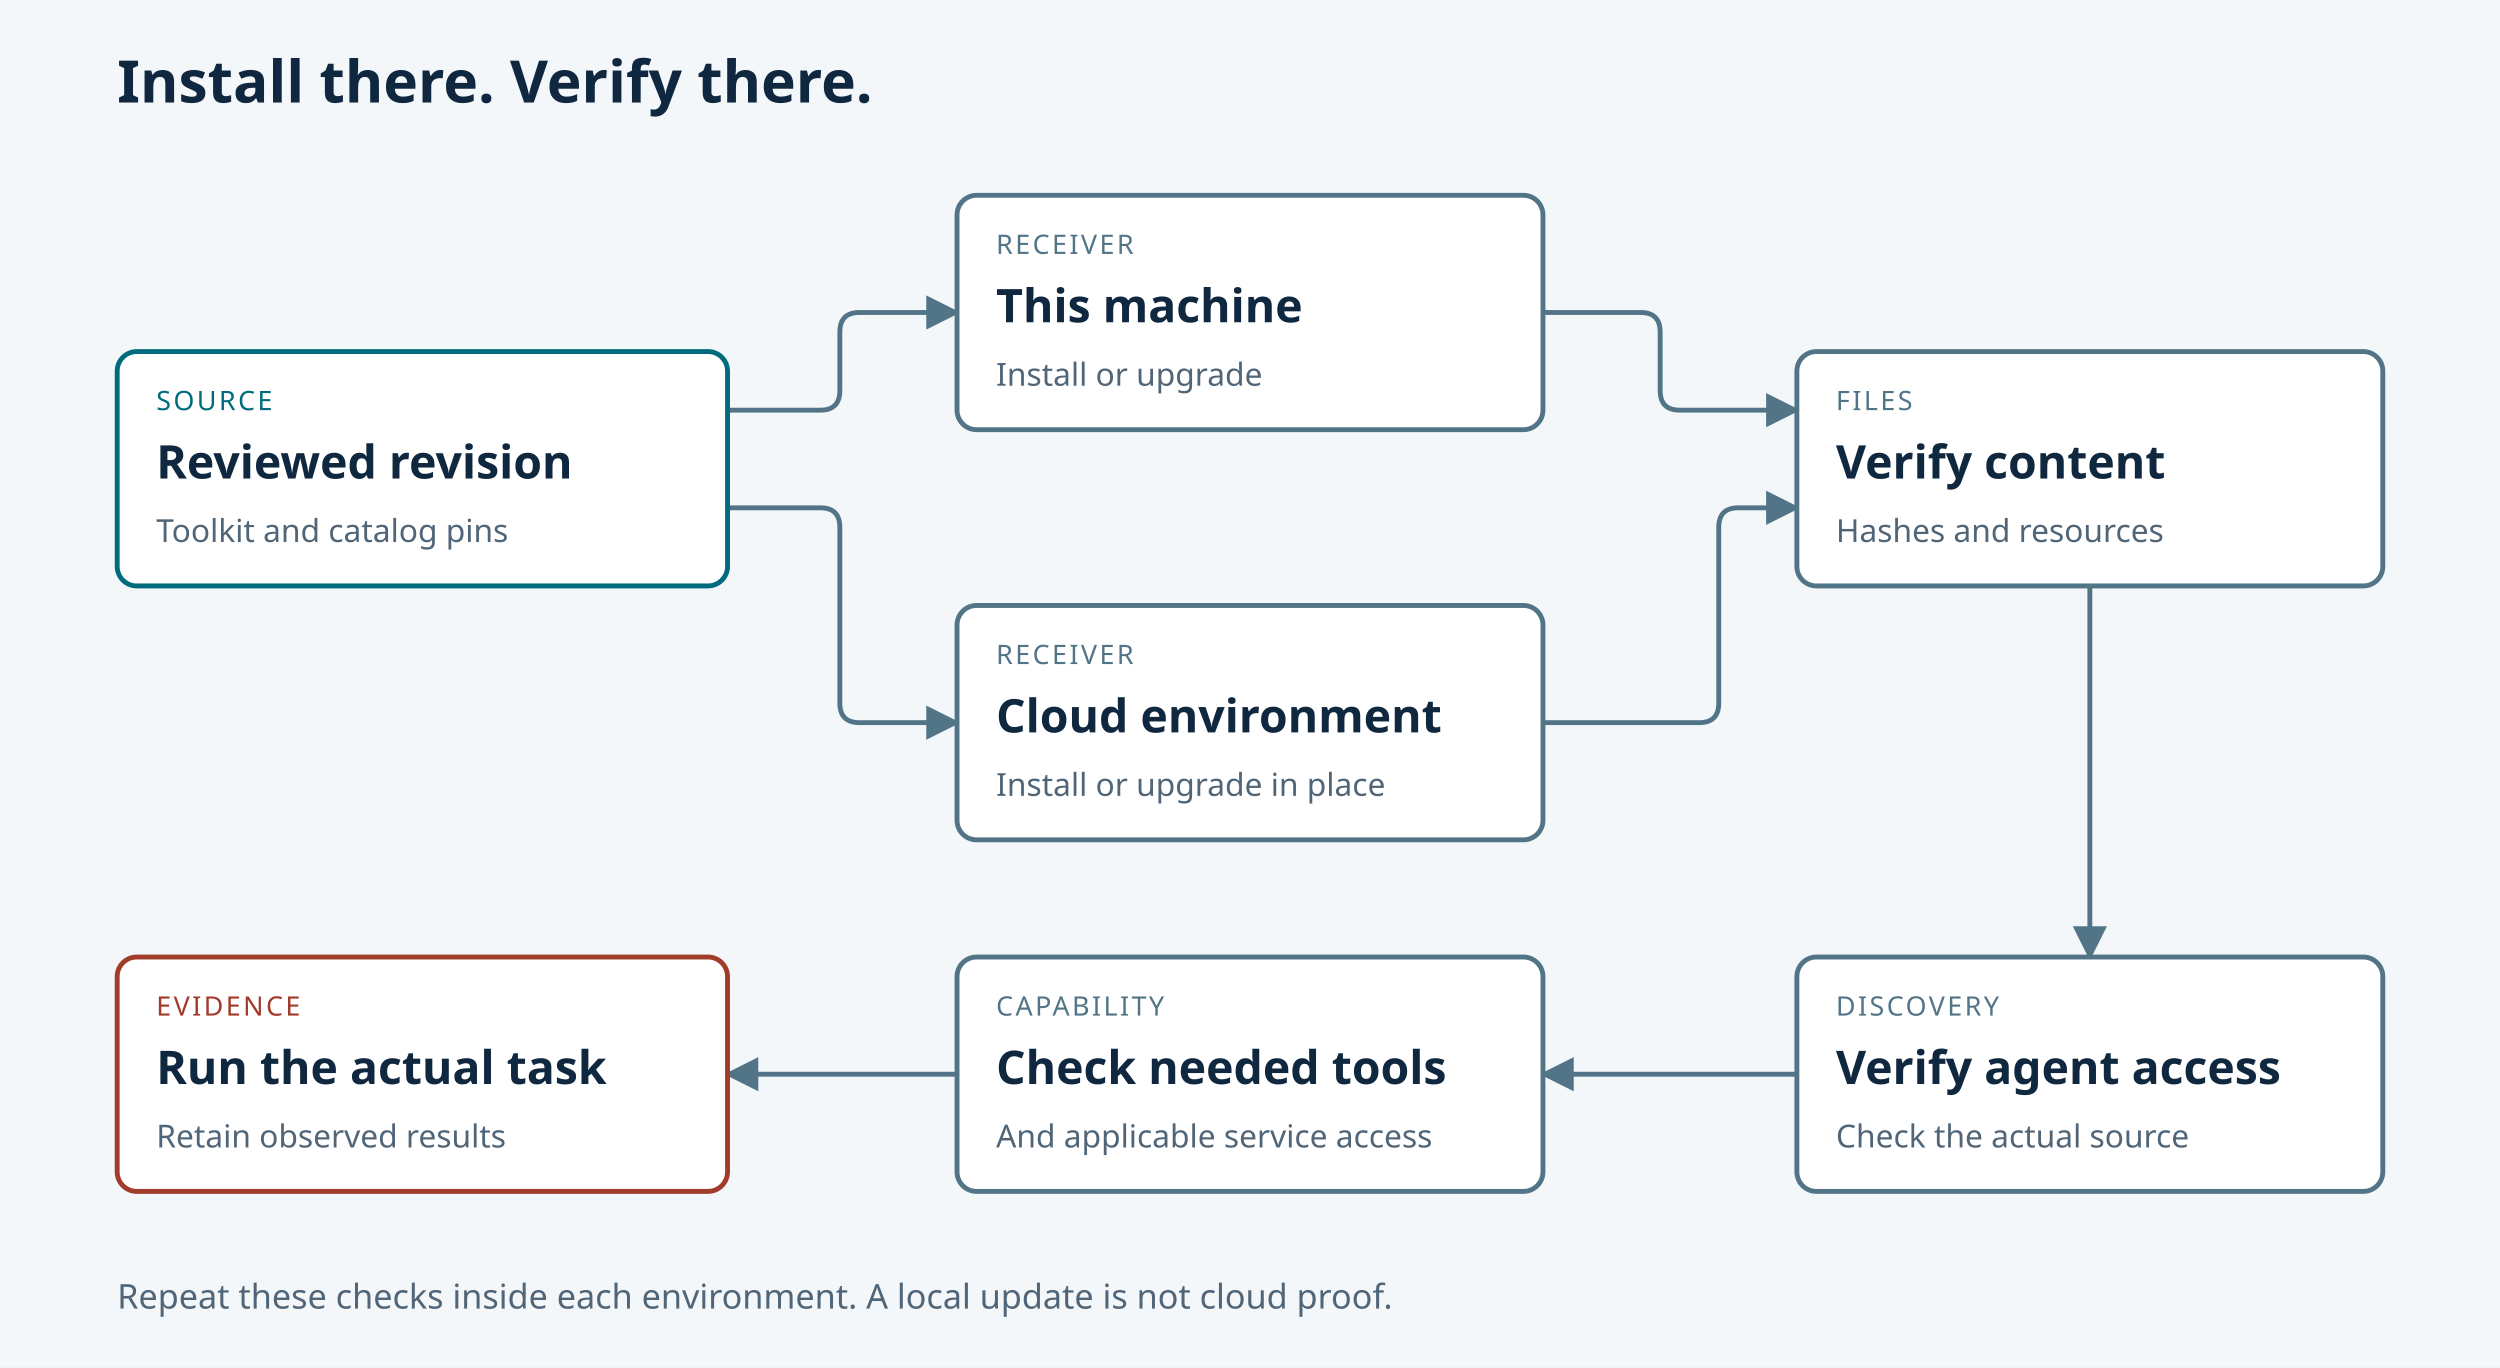
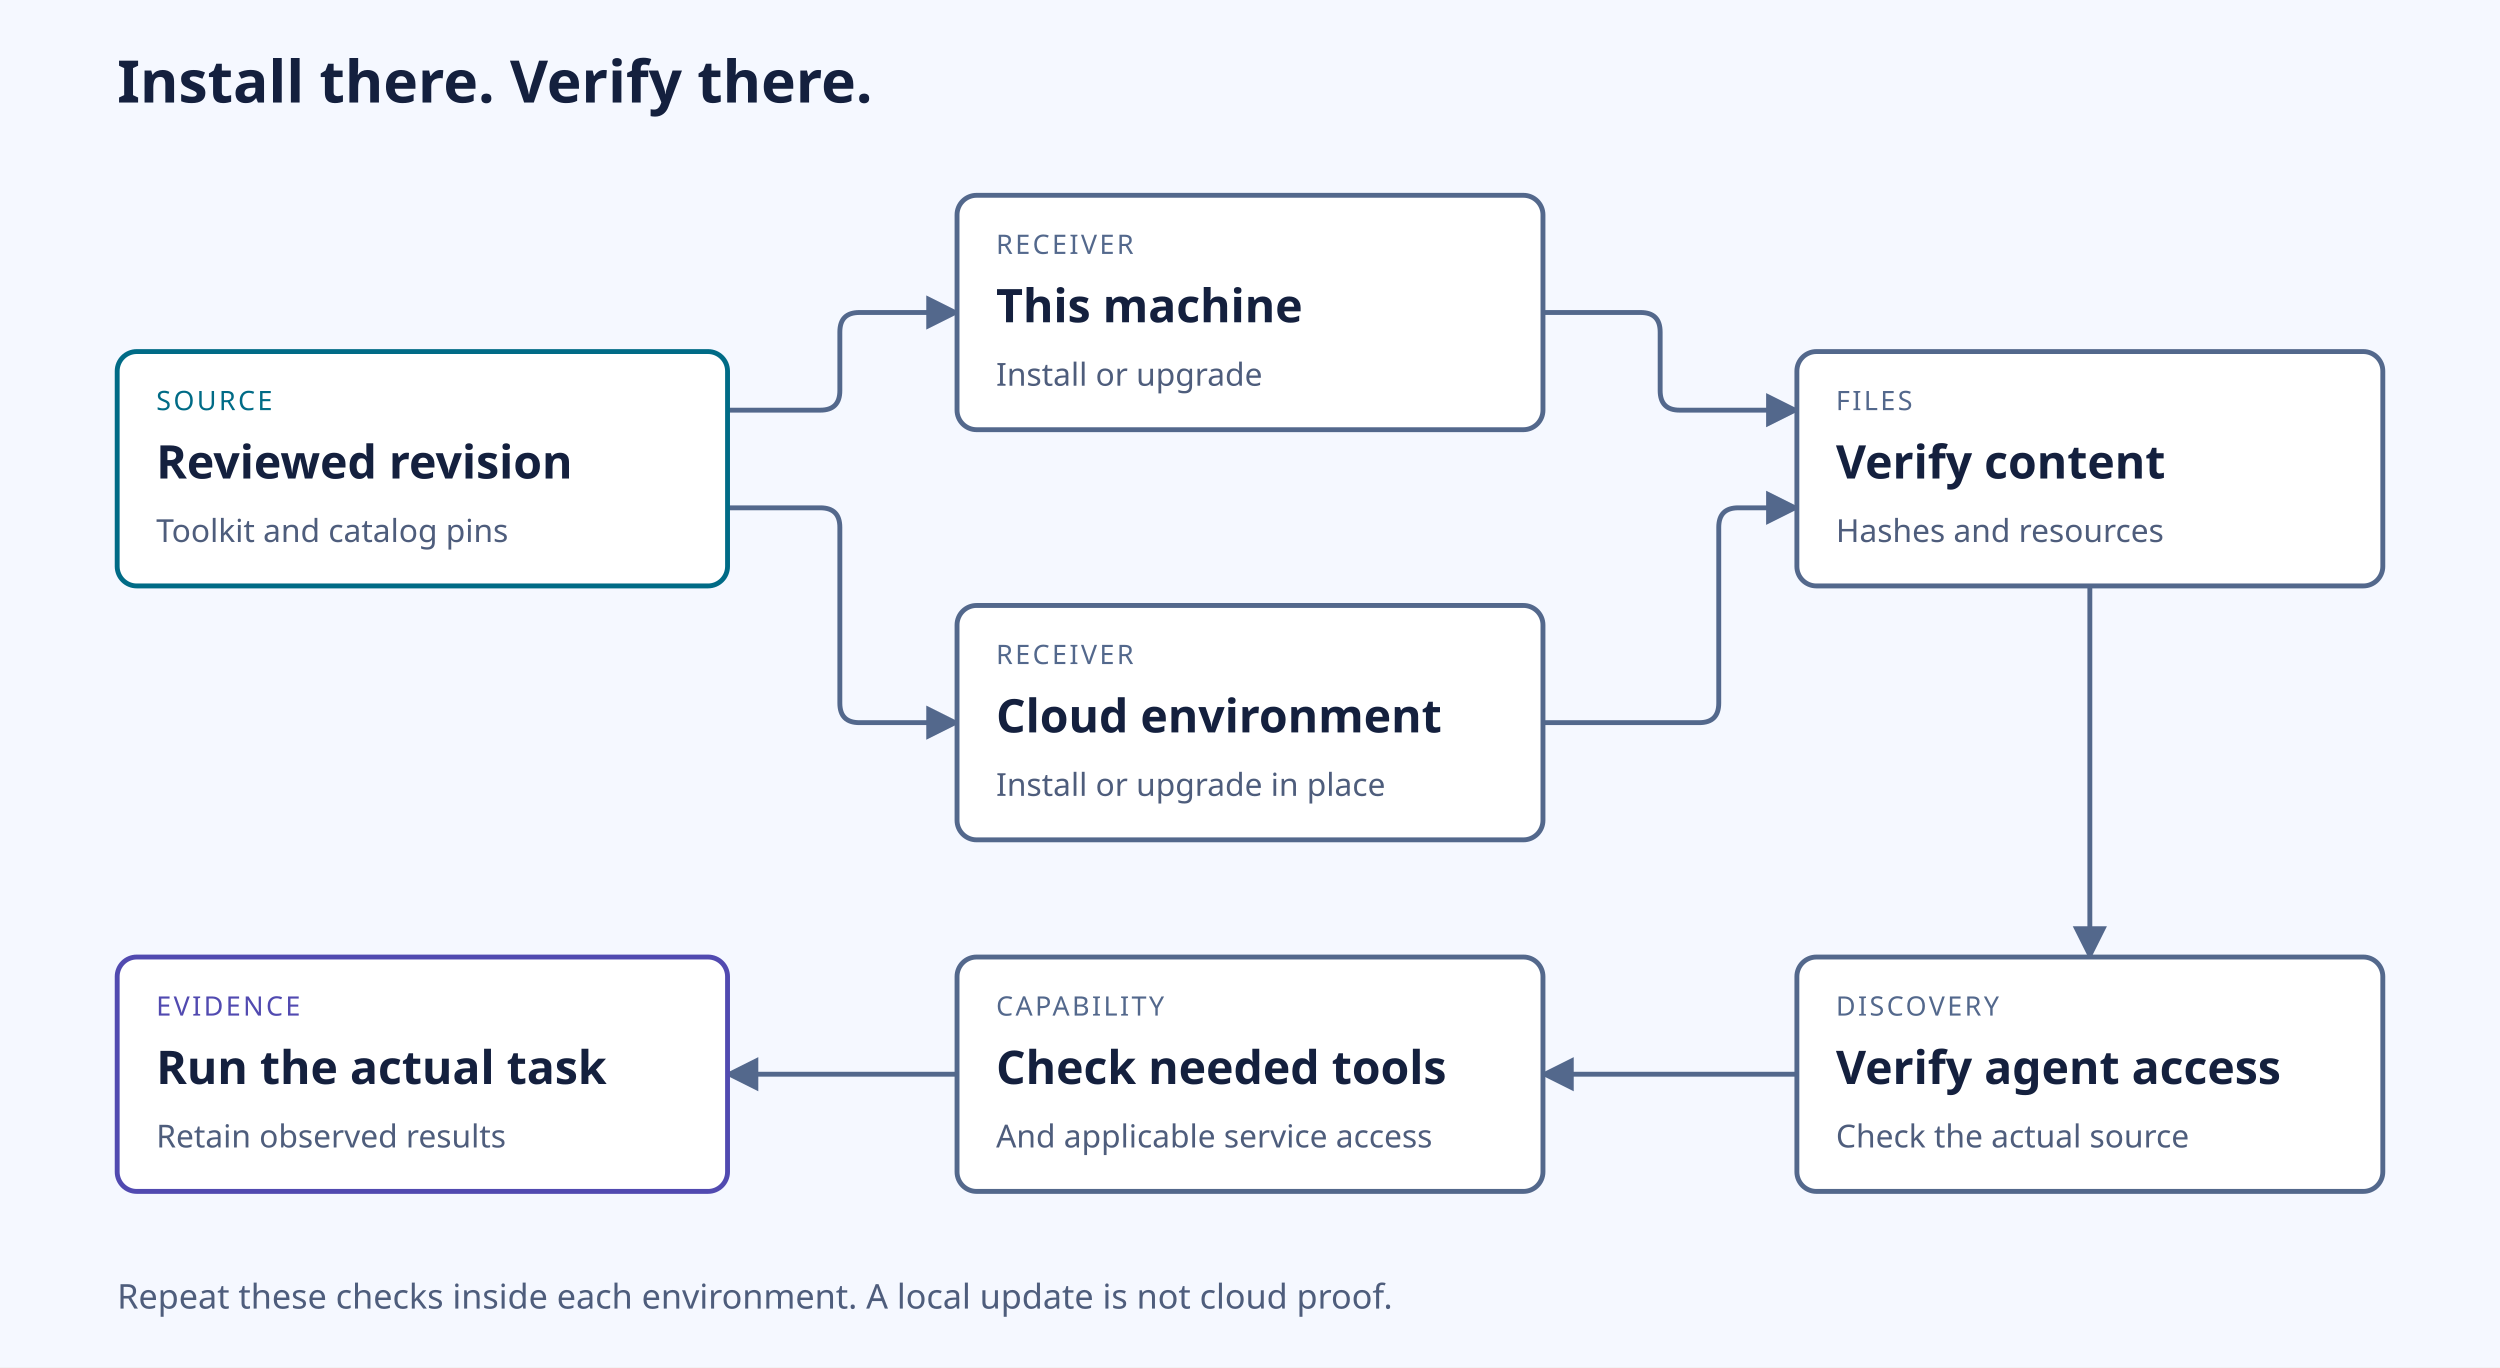
<svg xmlns="http://www.w3.org/2000/svg" viewBox="0 0 1024 560" role="img" aria-labelledby="installation-light-title installation-light-desc">
  <defs>
    <marker id="installation-light-arrow" viewBox="0 0 10 10" refX="9" refY="5" markerWidth="7" markerHeight="7" orient="auto">
-       <path d="M0 0 L10 5 L0 10" fill="#527487" />
+       <path d="M0 0 L10 5 L0 10" fill="#53688c" />
    </marker>
  </defs>
-   <rect width="1024" height="560" fill="#f4f7fa" />
-   <text x="48" y="42" fill="#10283f" font-family="system-ui,sans-serif" font-size="24" font-weight="700">Install there. Verify there.</text>
-   <path d="M298 168 H336 Q344 168 344 160 V136 Q344 128 352 128 H392" fill="none" stroke="#527487" stroke-width="2" marker-end="url(#installation-light-arrow)" />
-   <path d="M298 208 H336 Q344 208 344 216 V288 Q344 296 352 296 H392" fill="none" stroke="#527487" stroke-width="2" marker-end="url(#installation-light-arrow)" />
-   <path d="M632 128 H672 Q680 128 680 136 V160 Q680 168 688 168 H736" fill="none" stroke="#527487" stroke-width="2" marker-end="url(#installation-light-arrow)" />
-   <path d="M632 296 H696 Q704 296 704 288 V216 Q704 208 712 208 H736" fill="none" stroke="#527487" stroke-width="2" marker-end="url(#installation-light-arrow)" />
-   <path d="M856 240 V392" fill="none" stroke="#527487" stroke-width="2" marker-end="url(#installation-light-arrow)" />
-   <path d="M736 440 H632" fill="none" stroke="#527487" stroke-width="2" marker-end="url(#installation-light-arrow)" />
-   <path d="M392 440 H298" fill="none" stroke="#527487" stroke-width="2" marker-end="url(#installation-light-arrow)" />
+   <rect width="1024" height="560" fill="#f5f8ff" />
+   <text x="48" y="42" fill="#14203e" font-family="system-ui,sans-serif" font-size="24" font-weight="700">Install there. Verify there.</text>
+   <path d="M298 168 H336 Q344 168 344 160 V136 Q344 128 352 128 H392" fill="none" stroke="#53688c" stroke-width="2" marker-end="url(#installation-light-arrow)" />
+   <path d="M298 208 H336 Q344 208 344 216 V288 Q344 296 352 296 H392" fill="none" stroke="#53688c" stroke-width="2" marker-end="url(#installation-light-arrow)" />
+   <path d="M632 128 H672 Q680 128 680 136 V160 Q680 168 688 168 H736" fill="none" stroke="#53688c" stroke-width="2" marker-end="url(#installation-light-arrow)" />
+   <path d="M632 296 H696 Q704 296 704 288 V216 Q704 208 712 208 H736" fill="none" stroke="#53688c" stroke-width="2" marker-end="url(#installation-light-arrow)" />
+   <path d="M856 240 V392" fill="none" stroke="#53688c" stroke-width="2" marker-end="url(#installation-light-arrow)" />
+   <path d="M736 440 H632" fill="none" stroke="#53688c" stroke-width="2" marker-end="url(#installation-light-arrow)" />
+   <path d="M392 440 H298" fill="none" stroke="#53688c" stroke-width="2" marker-end="url(#installation-light-arrow)" />
  <g data-step="0">
-     <rect x="48" y="144" width="250" height="96" rx="8" fill="#ffffff" stroke="#006b7d" stroke-width="2" />
-     <text x="64" y="168" fill="#006b7d" font-family="system-ui,sans-serif" font-size="11" letter-spacing="1">SOURCE</text>
-     <text x="64" y="196" fill="#10283f" font-family="system-ui,sans-serif" font-size="19" font-weight="650">Reviewed revision</text>
-     <text x="64" y="222" fill="#506678" font-family="system-ui,sans-serif" font-size="13">Toolkit and catalog pins</text>
+     <rect x="48" y="144" width="250" height="96" rx="8" fill="#ffffff" stroke="#006b86" stroke-width="2" />
+     <text x="64" y="168" fill="#006b86" font-family="system-ui,sans-serif" font-size="11" letter-spacing="1">SOURCE</text>
+     <text x="64" y="196" fill="#14203e" font-family="system-ui,sans-serif" font-size="19" font-weight="650">Reviewed revision</text>
+     <text x="64" y="222" fill="#4e5d7c" font-family="system-ui,sans-serif" font-size="13">Toolkit and catalog pins</text>
  </g>
  <g data-step="1">
-     <rect x="392" y="80" width="240" height="96" rx="8" fill="#ffffff" stroke="#527487" stroke-width="2" />
-     <text x="408" y="104" fill="#527487" font-family="system-ui,sans-serif" font-size="11" letter-spacing="1">RECEIVER</text>
-     <text x="408" y="132" fill="#10283f" font-family="system-ui,sans-serif" font-size="19" font-weight="650">This machine</text>
-     <text x="408" y="158" fill="#506678" font-family="system-ui,sans-serif" font-size="13">Install or upgrade</text>
+     <rect x="392" y="80" width="240" height="96" rx="8" fill="#ffffff" stroke="#53688c" stroke-width="2" />
+     <text x="408" y="104" fill="#53688c" font-family="system-ui,sans-serif" font-size="11" letter-spacing="1">RECEIVER</text>
+     <text x="408" y="132" fill="#14203e" font-family="system-ui,sans-serif" font-size="19" font-weight="650">This machine</text>
+     <text x="408" y="158" fill="#4e5d7c" font-family="system-ui,sans-serif" font-size="13">Install or upgrade</text>
  </g>
  <g data-step="2">
-     <rect x="392" y="248" width="240" height="96" rx="8" fill="#ffffff" stroke="#527487" stroke-width="2" />
-     <text x="408" y="272" fill="#527487" font-family="system-ui,sans-serif" font-size="11" letter-spacing="1">RECEIVER</text>
-     <text x="408" y="300" fill="#10283f" font-family="system-ui,sans-serif" font-size="19" font-weight="650">Cloud environment</text>
-     <text x="408" y="326" fill="#506678" font-family="system-ui,sans-serif" font-size="13">Install or upgrade in place</text>
+     <rect x="392" y="248" width="240" height="96" rx="8" fill="#ffffff" stroke="#53688c" stroke-width="2" />
+     <text x="408" y="272" fill="#53688c" font-family="system-ui,sans-serif" font-size="11" letter-spacing="1">RECEIVER</text>
+     <text x="408" y="300" fill="#14203e" font-family="system-ui,sans-serif" font-size="19" font-weight="650">Cloud environment</text>
+     <text x="408" y="326" fill="#4e5d7c" font-family="system-ui,sans-serif" font-size="13">Install or upgrade in place</text>
  </g>
  <g data-step="3">
-     <rect x="736" y="144" width="240" height="96" rx="8" fill="#ffffff" stroke="#527487" stroke-width="2" />
-     <text x="752" y="168" fill="#527487" font-family="system-ui,sans-serif" font-size="11" letter-spacing="1">FILES</text>
-     <text x="752" y="196" fill="#10283f" font-family="system-ui,sans-serif" font-size="19" font-weight="650">Verify content</text>
-     <text x="752" y="222" fill="#506678" font-family="system-ui,sans-serif" font-size="13">Hashes and resources</text>
+     <rect x="736" y="144" width="240" height="96" rx="8" fill="#ffffff" stroke="#53688c" stroke-width="2" />
+     <text x="752" y="168" fill="#53688c" font-family="system-ui,sans-serif" font-size="11" letter-spacing="1">FILES</text>
+     <text x="752" y="196" fill="#14203e" font-family="system-ui,sans-serif" font-size="19" font-weight="650">Verify content</text>
+     <text x="752" y="222" fill="#4e5d7c" font-family="system-ui,sans-serif" font-size="13">Hashes and resources</text>
  </g>
  <g data-step="4">
-     <rect x="736" y="392" width="240" height="96" rx="8" fill="#ffffff" stroke="#527487" stroke-width="2" />
-     <text x="752" y="416" fill="#527487" font-family="system-ui,sans-serif" font-size="11" letter-spacing="1">DISCOVERY</text>
-     <text x="752" y="444" fill="#10283f" font-family="system-ui,sans-serif" font-size="19" font-weight="650">Verify agent access</text>
-     <text x="752" y="470" fill="#506678" font-family="system-ui,sans-serif" font-size="13">Check the actual source</text>
+     <rect x="736" y="392" width="240" height="96" rx="8" fill="#ffffff" stroke="#53688c" stroke-width="2" />
+     <text x="752" y="416" fill="#53688c" font-family="system-ui,sans-serif" font-size="11" letter-spacing="1">DISCOVERY</text>
+     <text x="752" y="444" fill="#14203e" font-family="system-ui,sans-serif" font-size="19" font-weight="650">Verify agent access</text>
+     <text x="752" y="470" fill="#4e5d7c" font-family="system-ui,sans-serif" font-size="13">Check the actual source</text>
  </g>
  <g data-step="5">
-     <rect x="392" y="392" width="240" height="96" rx="8" fill="#ffffff" stroke="#527487" stroke-width="2" />
-     <text x="408" y="416" fill="#527487" font-family="system-ui,sans-serif" font-size="11" letter-spacing="1">CAPABILITY</text>
-     <text x="408" y="444" fill="#10283f" font-family="system-ui,sans-serif" font-size="19" font-weight="650">Check needed tools</text>
-     <text x="408" y="470" fill="#506678" font-family="system-ui,sans-serif" font-size="13">And applicable service access</text>
+     <rect x="392" y="392" width="240" height="96" rx="8" fill="#ffffff" stroke="#53688c" stroke-width="2" />
+     <text x="408" y="416" fill="#53688c" font-family="system-ui,sans-serif" font-size="11" letter-spacing="1">CAPABILITY</text>
+     <text x="408" y="444" fill="#14203e" font-family="system-ui,sans-serif" font-size="19" font-weight="650">Check needed tools</text>
+     <text x="408" y="470" fill="#4e5d7c" font-family="system-ui,sans-serif" font-size="13">And applicable service access</text>
  </g>
  <g data-step="6">
-     <rect x="48" y="392" width="250" height="96" rx="8" fill="#ffffff" stroke="#a13c2b" stroke-width="2" />
-     <text x="64" y="416" fill="#a13c2b" font-family="system-ui,sans-serif" font-size="11" letter-spacing="1">EVIDENCE</text>
-     <text x="64" y="444" fill="#10283f" font-family="system-ui,sans-serif" font-size="19" font-weight="650">Run the actual task</text>
-     <text x="64" y="470" fill="#506678" font-family="system-ui,sans-serif" font-size="13">Retain observed results</text>
+     <rect x="48" y="392" width="250" height="96" rx="8" fill="#ffffff" stroke="#514ab0" stroke-width="2" />
+     <text x="64" y="416" fill="#514ab0" font-family="system-ui,sans-serif" font-size="11" letter-spacing="1">EVIDENCE</text>
+     <text x="64" y="444" fill="#14203e" font-family="system-ui,sans-serif" font-size="19" font-weight="650">Run the actual task</text>
+     <text x="64" y="470" fill="#4e5d7c" font-family="system-ui,sans-serif" font-size="13">Retain observed results</text>
  </g>
-   <text x="48" y="536" fill="#506678" font-family="system-ui,sans-serif" font-size="14">Repeat these checks inside each environment. A local update is not cloud proof.</text>
+   <text x="48" y="536" fill="#4e5d7c" font-family="system-ui,sans-serif" font-size="14">Repeat these checks inside each environment. A local update is not cloud proof.</text>
</svg>
